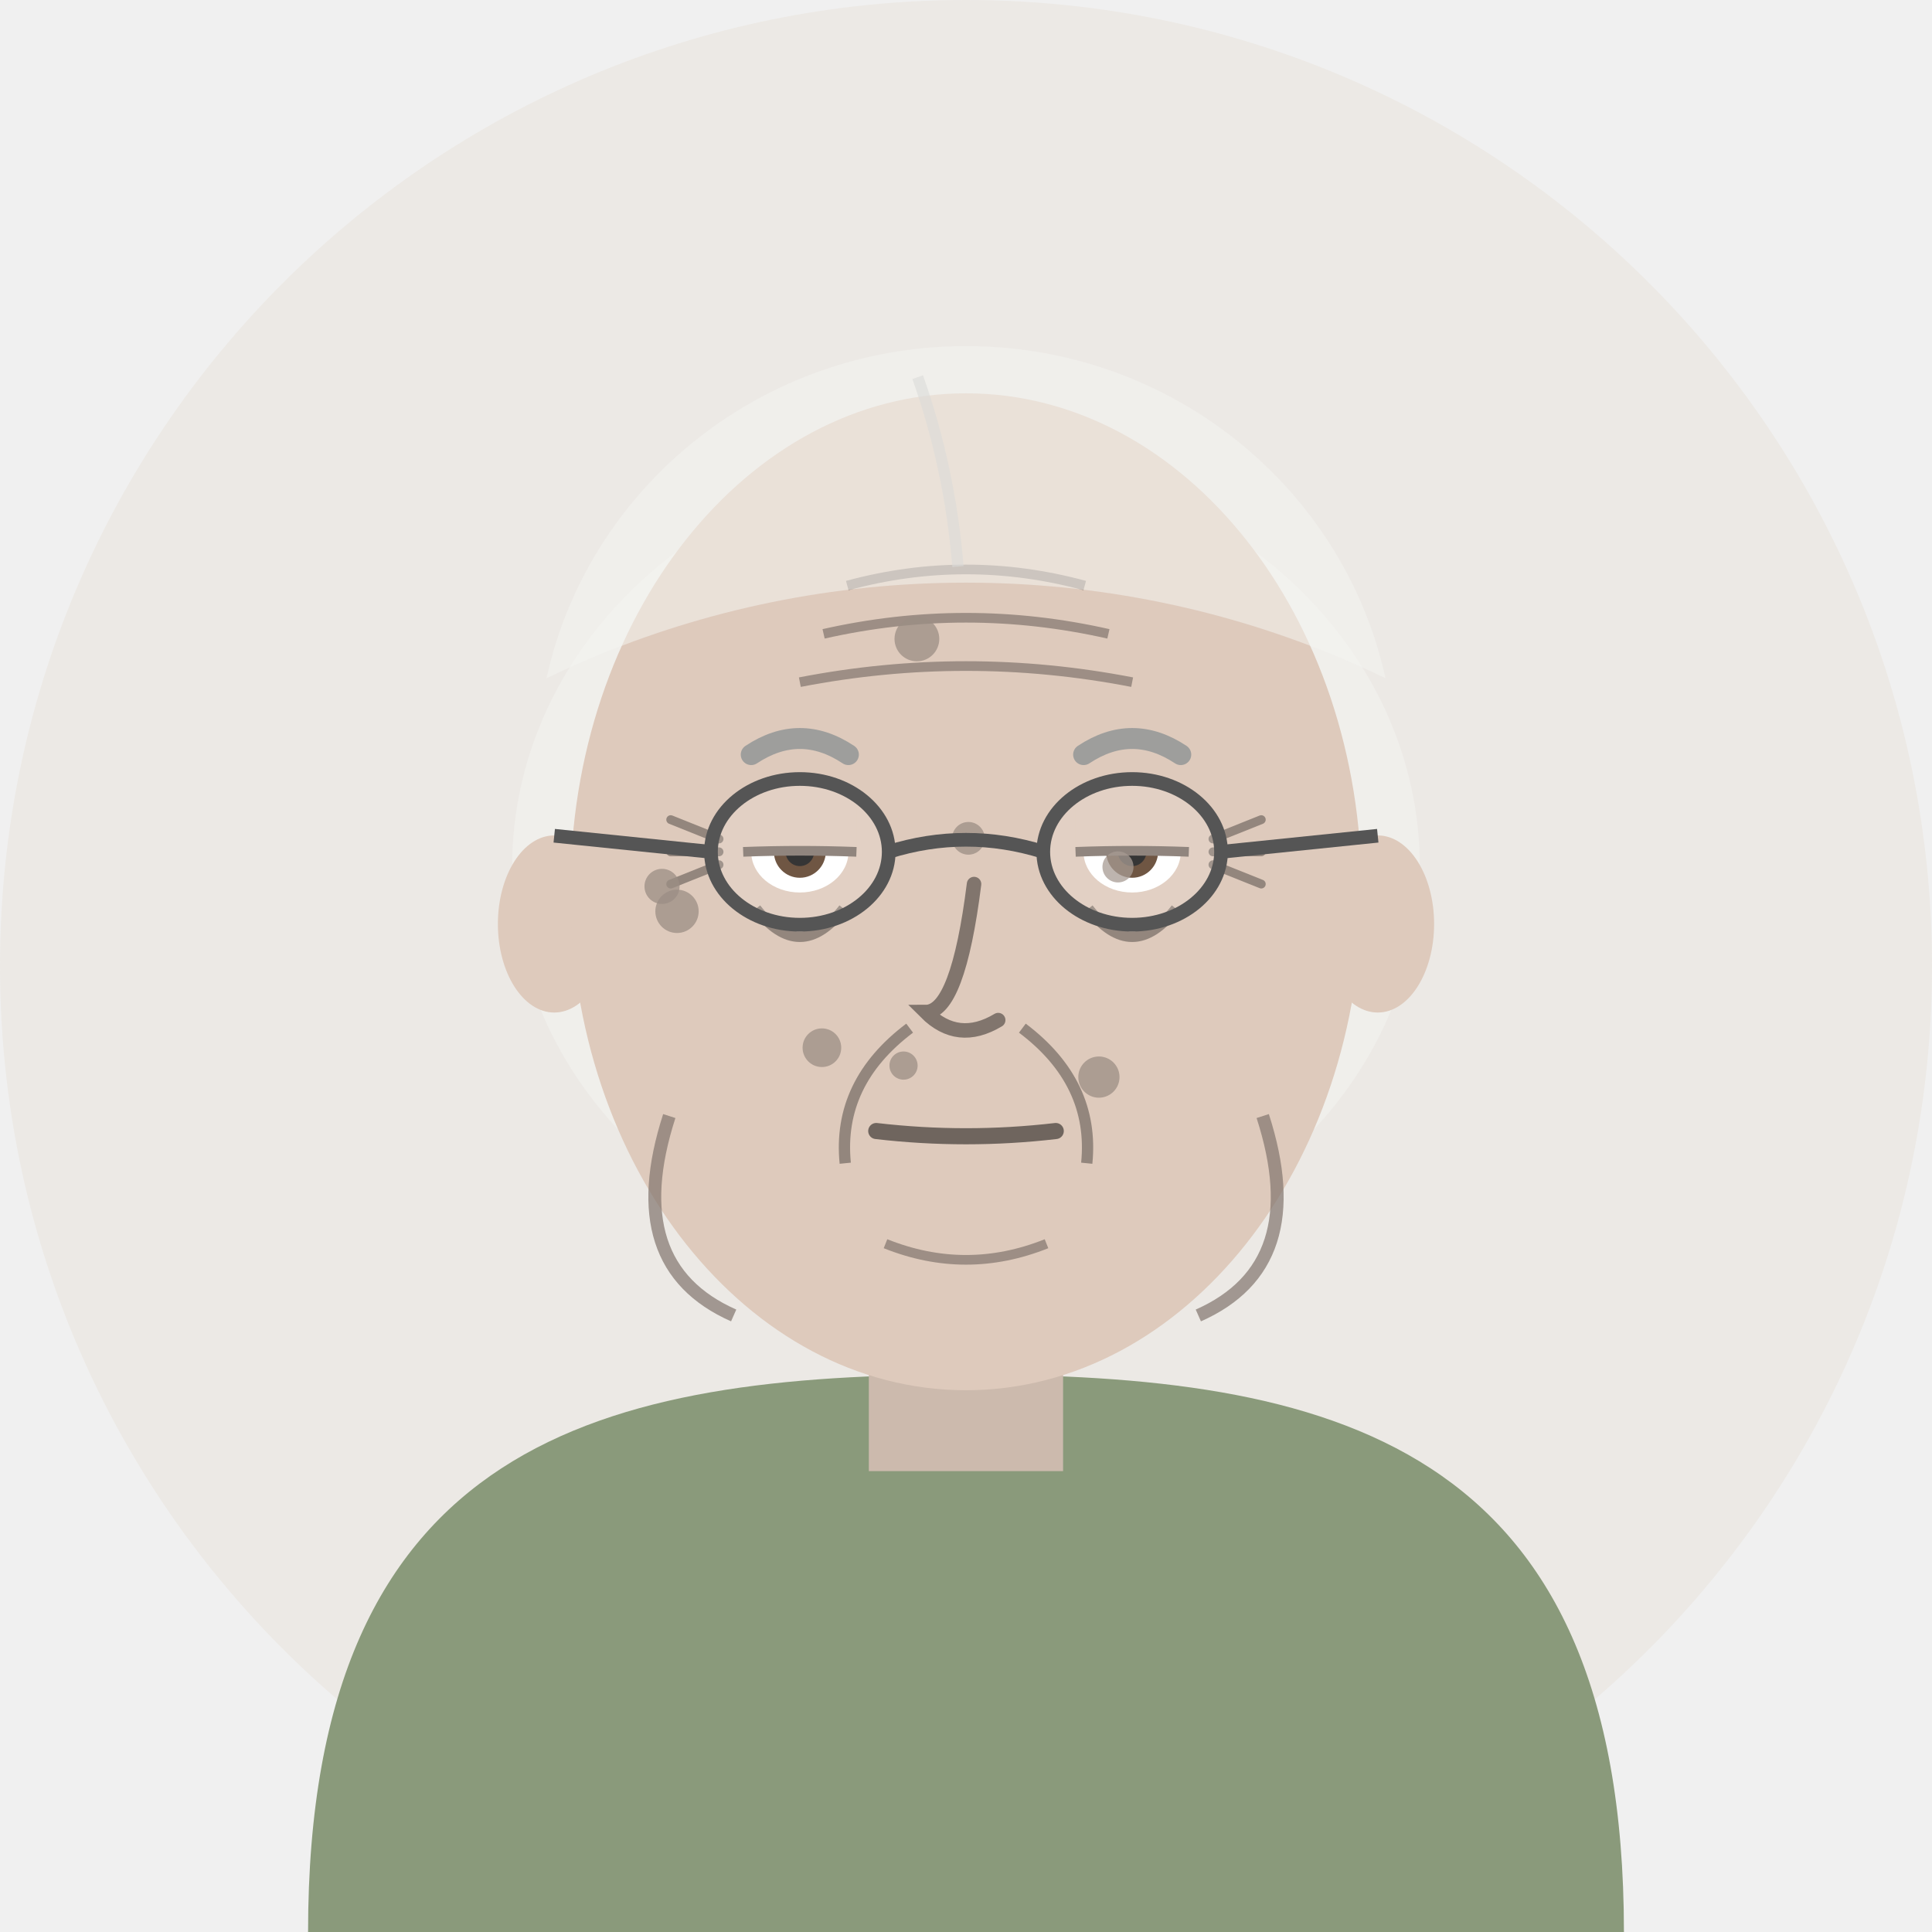
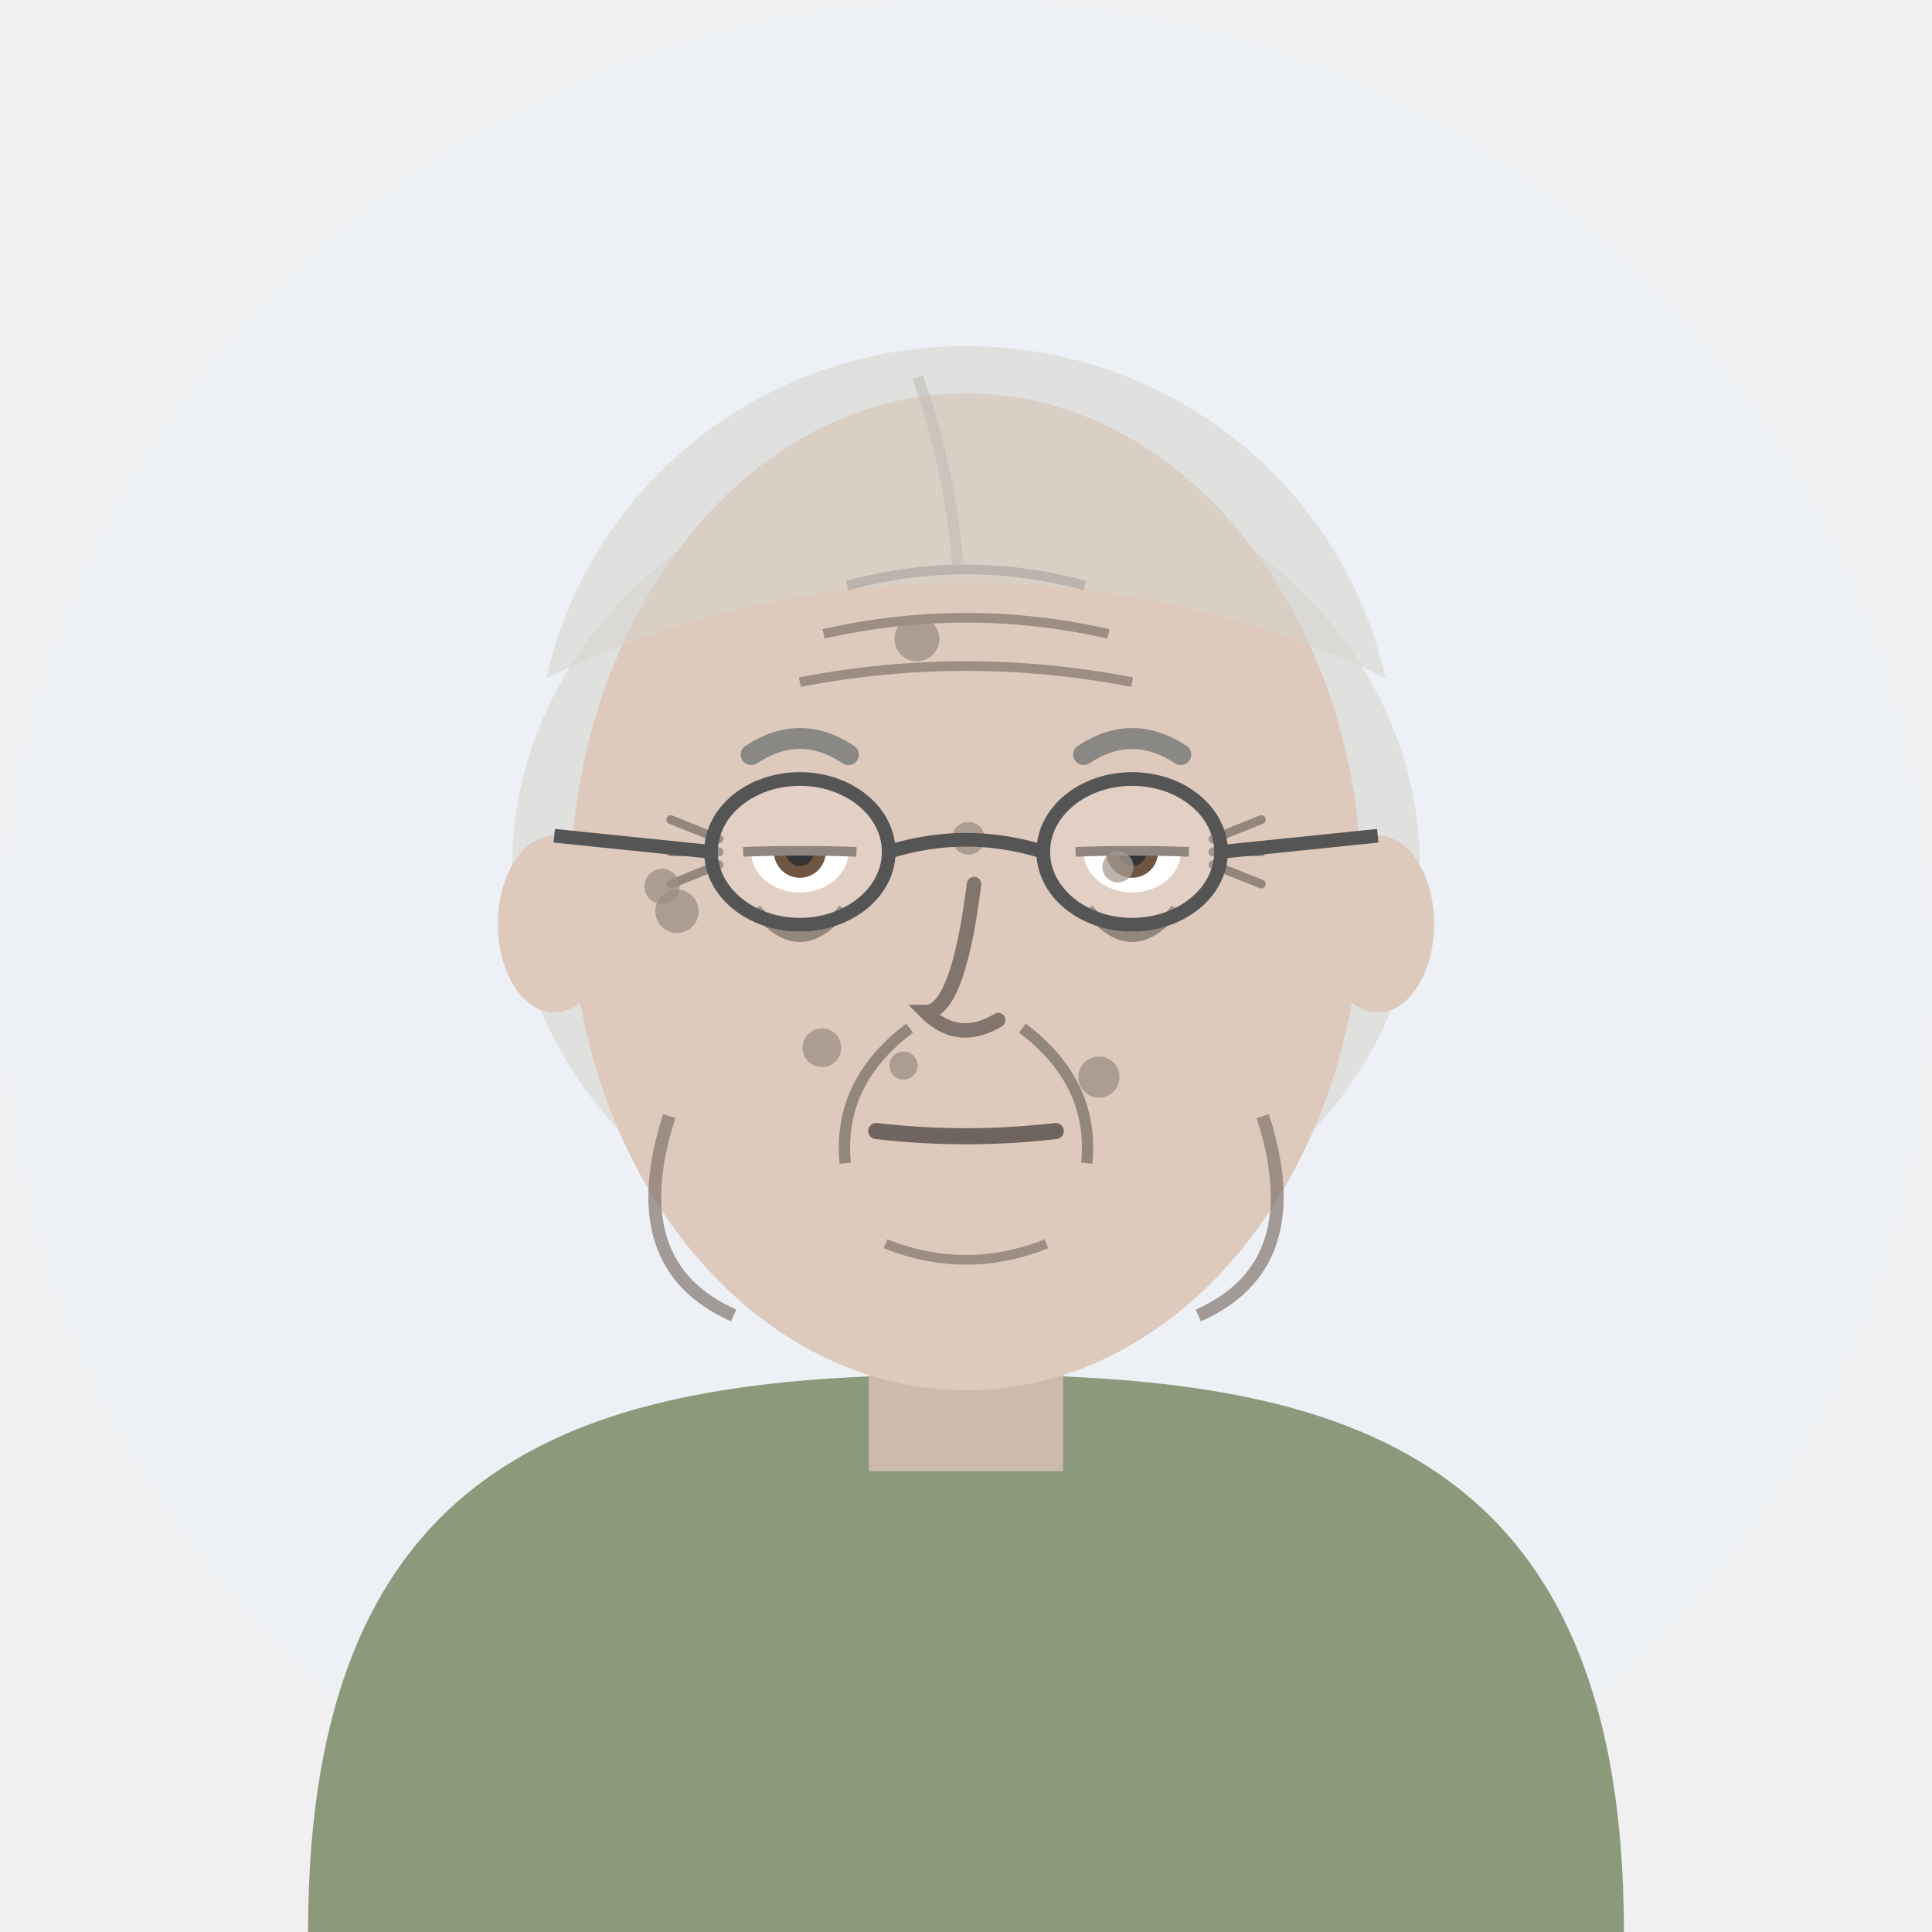
<svg xmlns="http://www.w3.org/2000/svg" viewBox="0 0 240 240" width="240" height="240" role="img" aria-label="Avatar, age 107">
-   <circle cx="120" cy="120" r="120" fill="#ece9e5" />
+   <circle cx="120" cy="120" r="120" fill="#edf1f5" />
  <path d="M38.27 240 C38.27 178.75 75.05 170.75 120 170.75 C164.95 170.75 201.73 178.75 201.73 240 Z" fill="#8a9a7b" />
  <rect x="107.93" y="152.7" width="24.13" height="30.05" fill="#ccbaad" />
-   <ellipse cx="120" cy="107.68" rx="56.38" ry="50.83" fill="#f3f3f0" opacity="0.54" />
+   <ellipse cx="120" cy="107.68" rx="56.38" ry="50.83" fill="#d5d2cd" opacity="0.54" />
  <ellipse cx="68.85" cy="114.78" rx="7" ry="11" fill="#decabc" stroke="#81756d" stroke-width="0" />
  <ellipse cx="171.15" cy="114.78" rx="7" ry="11" fill="#decabc" />
  <clipPath id="head">
    <ellipse cx="120" cy="110.78" rx="49.15" ry="61.92" />
  </clipPath>
  <ellipse cx="120" cy="110.78" rx="49.15" ry="61.92" fill="#decabc" />
  <path d="M83.14 138.64 Q77.14 157.22 91.14 163.41" fill="none" stroke="#81756d" stroke-width="1.6" opacity="0.7" />
  <path d="M156.86 138.64 Q162.86 157.22 148.86 163.41" fill="none" stroke="#81756d" stroke-width="1.6" opacity="0.7" />
  <ellipse cx="99.36" cy="105.82" rx="6.04" ry="5.05" fill="#fff" />
  <circle cx="99.36" cy="105.82" r="3.22" fill="#5c3f2a" />
  <circle cx="99.36" cy="105.82" r="1.77" fill="#1a1a1a" />
  <circle cx="98.23" cy="104.7" r="0.8" fill="#fff" />
  <path d="M92.32 105.82 Q99.36 105.55 106.39 105.82 L106.39 98.77 L92.32 98.77 Z" fill="#decabc" />
  <path d="M92.32 105.82 Q99.36 105.55 106.39 105.82" fill="none" stroke="#81756d" stroke-width="1.2" />
  <path d="M93.92 112.87 Q99.36 119.87 104.79 112.87" fill="none" stroke="#81756d" stroke-width="1.3" opacity="0.8" />
  <path d="M89.32 104.22 L83.32 101.82" stroke="#81756d" stroke-width="1.1" opacity="0.8" stroke-linecap="round" />
  <path d="M89.32 105.82 L83.32 105.82" stroke="#81756d" stroke-width="1.1" opacity="0.8" stroke-linecap="round" />
  <path d="M89.32 107.42 L83.32 109.82" stroke="#81756d" stroke-width="1.1" opacity="0.8" stroke-linecap="round" />
  <ellipse cx="140.64" cy="105.82" rx="6.04" ry="5.05" fill="#fff" />
  <circle cx="140.64" cy="105.82" r="3.22" fill="#5c3f2a" />
  <circle cx="140.64" cy="105.82" r="1.77" fill="#1a1a1a" />
  <circle cx="139.52" cy="104.7" r="0.8" fill="#fff" />
  <path d="M133.61 105.82 Q140.64 105.55 147.68 105.82 L147.68 98.77 L133.61 98.77 Z" fill="#decabc" />
  <path d="M133.61 105.82 Q140.64 105.55 147.68 105.82" fill="none" stroke="#81756d" stroke-width="1.2" />
  <path d="M135.21 112.87 Q140.64 119.87 146.08 112.87" fill="none" stroke="#81756d" stroke-width="1.3" opacity="0.8" />
  <path d="M150.68 104.22 L156.68 101.82" stroke="#81756d" stroke-width="1.1" opacity="0.8" stroke-linecap="round" />
  <path d="M150.68 105.82 L156.68 105.82" stroke="#81756d" stroke-width="1.1" opacity="0.8" stroke-linecap="round" />
  <path d="M150.68 107.42 L156.68 109.82" stroke="#81756d" stroke-width="1.1" opacity="0.8" stroke-linecap="round" />
-   <path d="M93.32 93.74 Q99.36 89.74 105.39 93.74" fill="none" stroke="#9e9e9c" stroke-width="2.6" stroke-linecap="round" />
-   <path d="M134.61 93.74 Q140.64 89.74 146.68 93.74" fill="none" stroke="#9e9e9c" stroke-width="2.6" stroke-linecap="round" />
+   <path d="M93.32 93.74 Q99.36 89.74 105.39 93.74" fill="none" stroke="#8a8885" stroke-width="2.6" stroke-linecap="round" />
+   <path d="M134.61 93.74 Q140.64 89.74 146.68 93.74" fill="none" stroke="#8a8885" stroke-width="2.6" stroke-linecap="round" />
  <path d="M99.36 84.74 Q120 80.74 140.64 84.74" fill="none" stroke="#81756d" stroke-width="1.2" opacity="0.7" />
  <path d="M102.31 78.74 Q120 74.74 137.69 78.74" fill="none" stroke="#81756d" stroke-width="1.2" opacity="0.7" />
  <path d="M105.25 72.74 Q120 68.74 134.75 72.74" fill="none" stroke="#81756d" stroke-width="1.2" opacity="0.7" />
  <path d="M121 109.82 Q119 125.72 115 125.72 Q119 129.72 124 126.72" fill="none" stroke="#81756d" stroke-width="1.8" stroke-linecap="round" />
  <path d="M113 127.72 Q104 134.5 105 144.5" fill="none" stroke="#81756d" stroke-width="1.4" opacity="0.8" />
  <path d="M127 127.72 Q136 134.5 135 144.5" fill="none" stroke="#81756d" stroke-width="1.4" opacity="0.8" />
  <path d="M108.85 140.5 Q120 141.8 131.15 140.5" fill="none" stroke="#6f655e" stroke-width="2" stroke-linecap="round" />
  <path d="M110 154.5 Q120 158.5 130 154.5" fill="none" stroke="#81756d" stroke-width="1.2" opacity="0.7" />
  <circle cx="138.88" cy="107.69" r="1.93" fill="#9b8d84" opacity="0.75" clip-path="url(#head)" />
  <circle cx="102.1" cy="130.15" r="2.4" fill="#9b8d84" opacity="0.75" clip-path="url(#head)" />
  <circle cx="120.3" cy="104.14" r="2.03" fill="#9b8d84" opacity="0.75" clip-path="url(#head)" />
  <circle cx="82.24" cy="110.11" r="2.18" fill="#9b8d84" opacity="0.75" clip-path="url(#head)" />
  <circle cx="112.24" cy="132.37" r="1.75" fill="#9b8d84" opacity="0.75" clip-path="url(#head)" />
  <circle cx="113.9" cy="79.37" r="2.78" fill="#9b8d84" opacity="0.75" clip-path="url(#head)" />
  <circle cx="136.51" cy="133.8" r="2.56" fill="#9b8d84" opacity="0.75" clip-path="url(#head)" />
  <circle cx="84.1" cy="113.21" r="2.69" fill="#9b8d84" opacity="0.75" clip-path="url(#head)" />
  <mask id="capmask">
    <rect width="240" height="240" fill="#fff" />
    <circle cx="120" cy="192.38" r="120" fill="#000" />
  </mask>
-   <ellipse cx="120" cy="95.29" rx="53.3" ry="52.3" fill="#f3f3f0" mask="url(#capmask)" opacity="0.54" />
-   <path d="M114 46.85 Q118 58.14 119 70.38" fill="none" stroke="#dbdbd8" stroke-width="1.4" opacity="0.6" />
+   <ellipse cx="120" cy="95.29" rx="53.3" ry="52.3" fill="#d5d2cd" mask="url(#capmask)" opacity="0.54" />
+   <path d="M114 46.85 Q118 58.14 119 70.38" fill="none" stroke="#c0bdb8" stroke-width="1.4" opacity="0.6" />
  <ellipse cx="99.36" cy="105.82" rx="11.04" ry="9.05" fill="rgba(255,255,255,0.12)" stroke="#555" stroke-width="1.7" />
  <ellipse cx="140.64" cy="105.82" rx="11.04" ry="9.05" fill="rgba(255,255,255,0.12)" stroke="#555" stroke-width="1.7" />
  <path d="M110.39 105.82 Q120 102.82 129.61 105.82" fill="none" stroke="#555" stroke-width="1.7" />
  <path d="M88.32 105.82 L68.85 103.82" stroke="#555" stroke-width="1.7" />
  <path d="M151.68 105.82 L171.15 103.82" stroke="#555" stroke-width="1.7" />
</svg>
